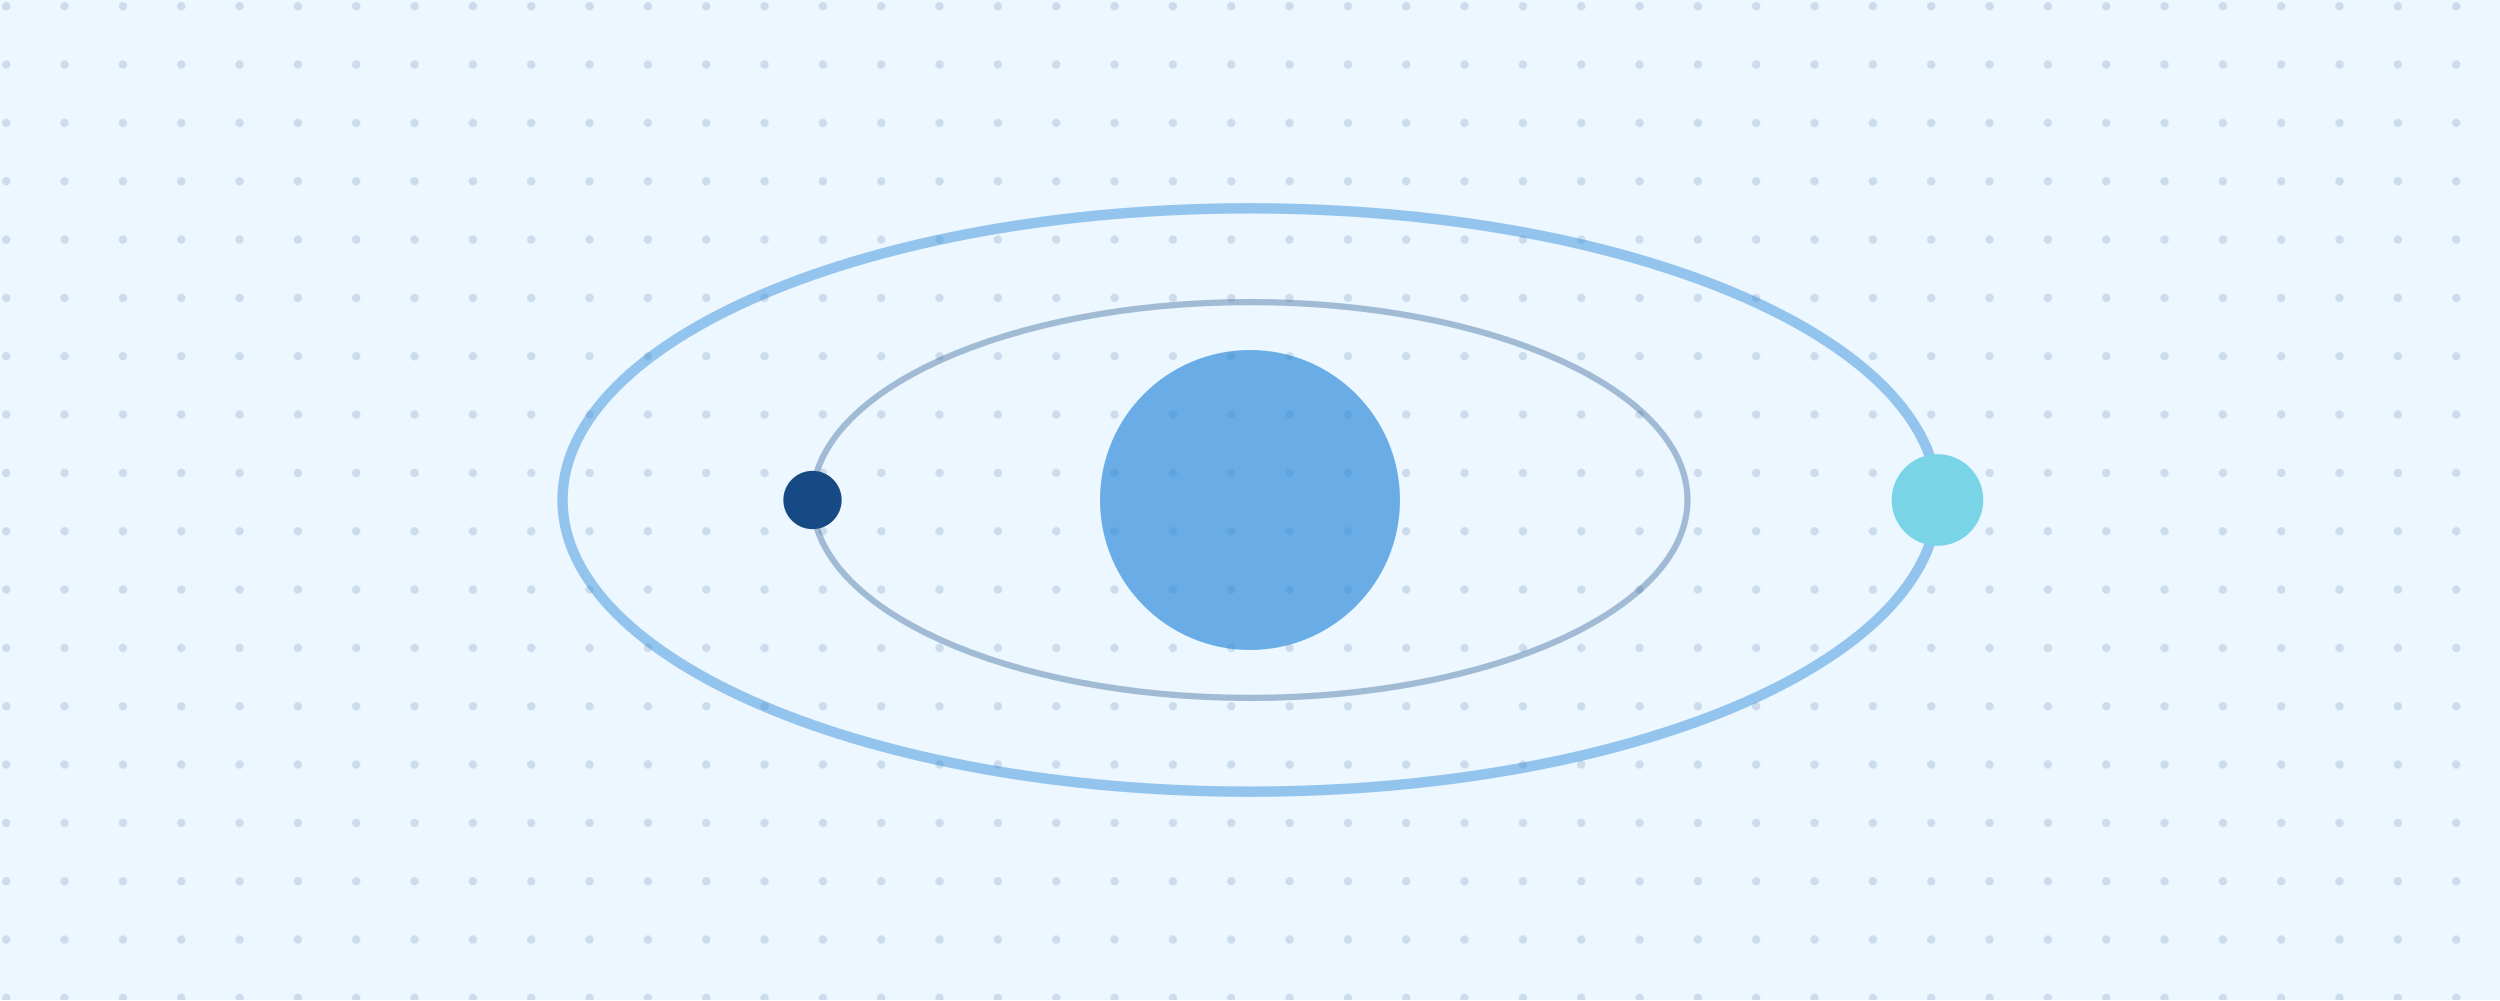
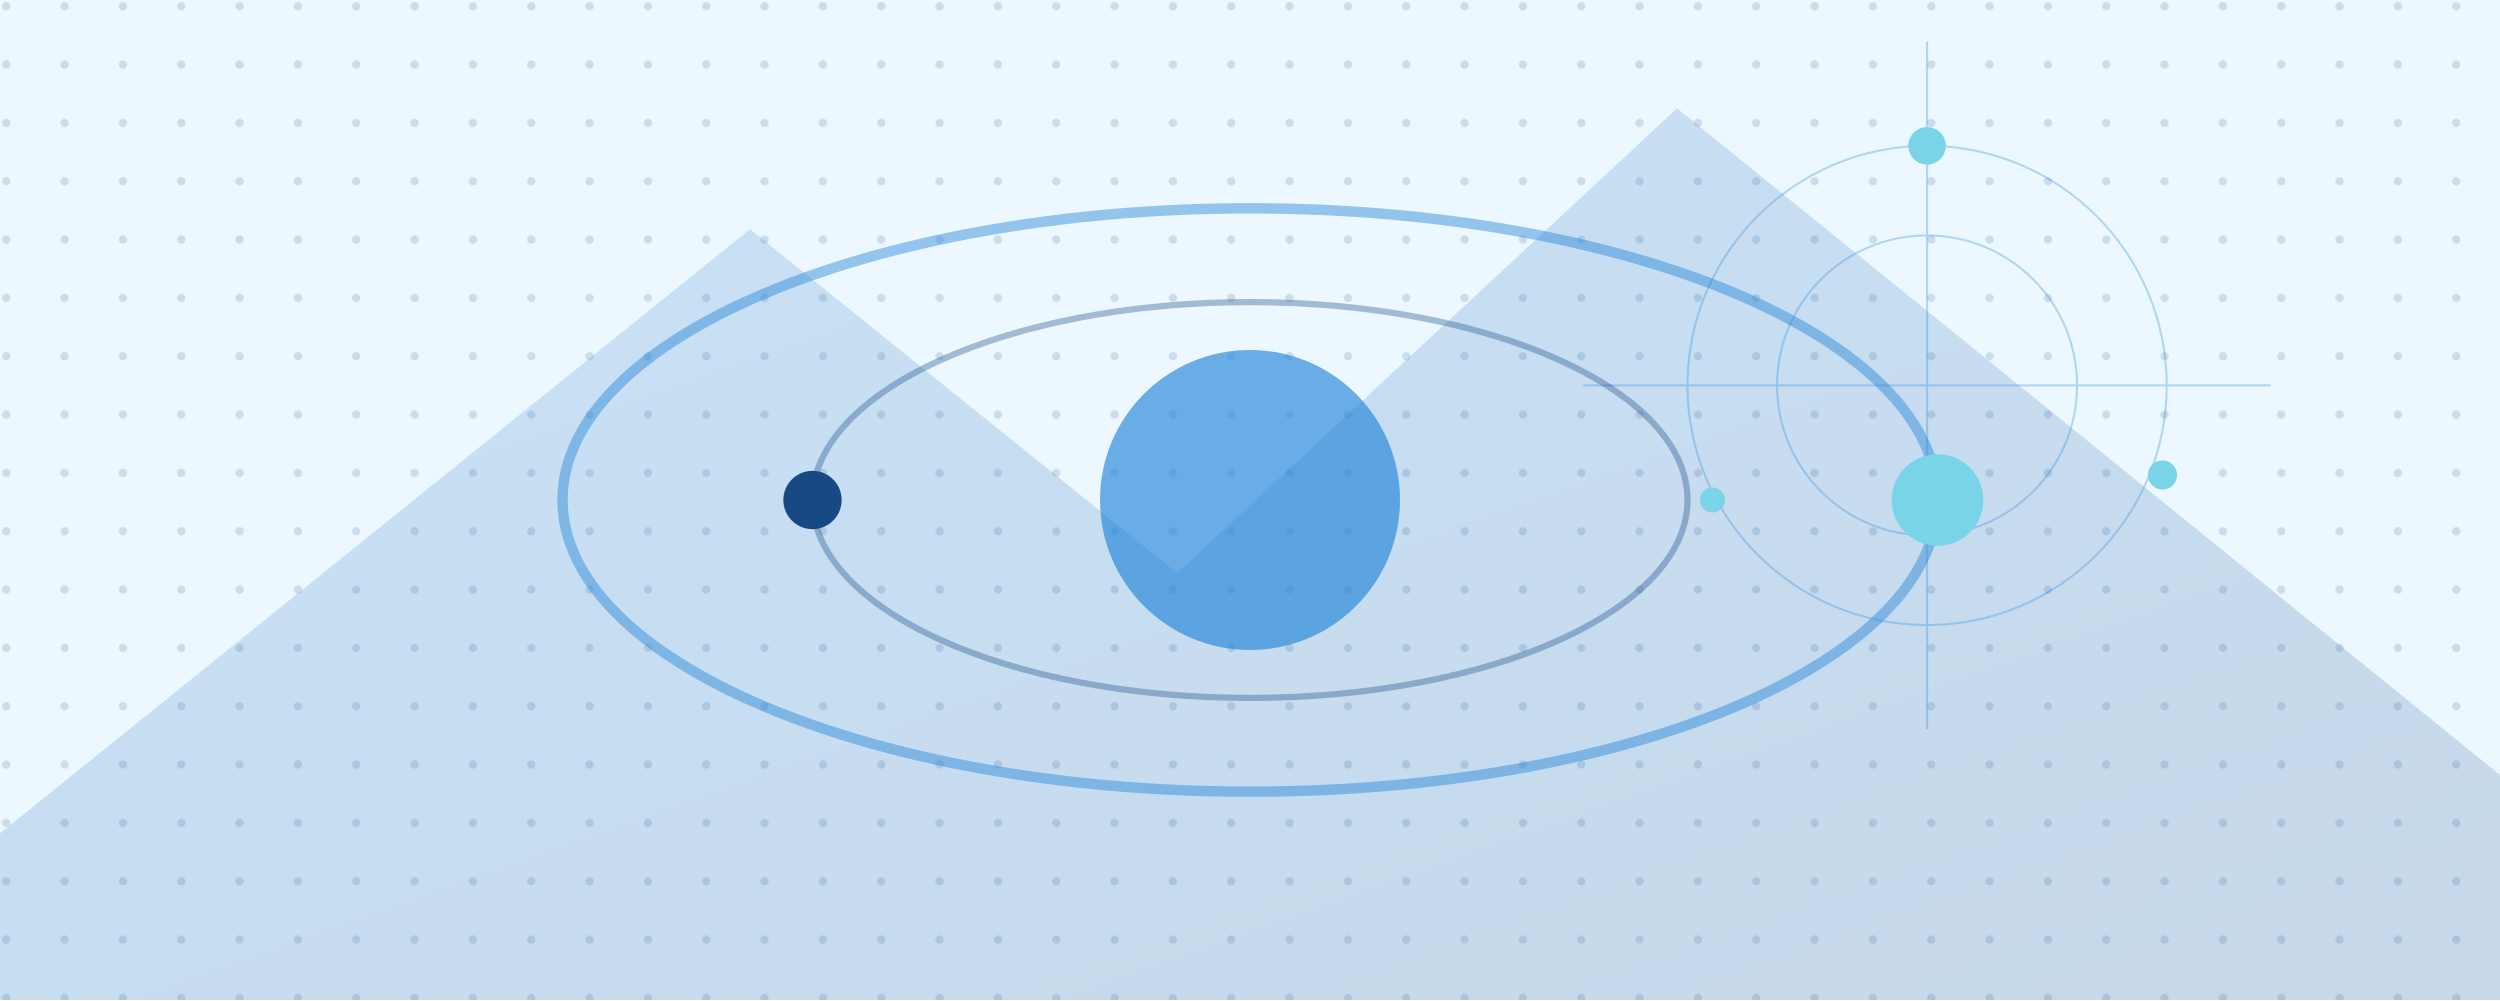
<svg xmlns="http://www.w3.org/2000/svg" viewBox="0 0 1200 480" role="img" aria-label="原创动态视觉素材 034">
  <style>.motion{animation:orbit 4.8s ease-in-out infinite;transform-box:fill-box;transform-origin:center}@keyframes orbit{0%,100%{transform:none;opacity:1}50%{transform:rotate(360deg)}}@media(prefers-reduced-motion:reduce){.motion{animation:none}}</style>
  <defs>
-     <linearGradient id="g23" x1="0" y1="0" x2="1" y2="1">
+     <linearGradient id="g3" x1="0" y1="0" x2="1" y2="1">
      <stop stop-color="#2386d8" />
      <stop offset="1" stop-color="#174a84" />
    </linearGradient>
-     <linearGradient id="fade23" x1="0" y1="0" x2="1" y2="0">
+     <linearGradient id="fade3" x1="0" y1="0" x2="1" y2="0">
      <stop stop-color="#2386d8" stop-opacity="0" />
      <stop offset=".5" stop-color="#2386d8" stop-opacity=".65" />
      <stop offset="1" stop-color="#2386d8" stop-opacity="0" />
    </linearGradient>
-     <pattern id="dots23" width="28" height="28" patternUnits="userSpaceOnUse">
+     <pattern id="dots3" width="28" height="28" patternUnits="userSpaceOnUse">
      <circle cx="3" cy="3" r="2" fill="#174a84" opacity=".16" />
    </pattern>
-     <filter id="soft23">
+     <filter id="soft3">
      <feGaussianBlur stdDeviation="18" />
    </filter>
  </defs>
  <rect width="1200" height="480" fill="#edf7ff" />
-   <rect width="1200" height="480" fill="url(#dots23)" />
+   <rect width="1200" height="480" fill="url(#dots3)" />
+   <path d="M0 400L360 110l205 165L805 52l395 320v108H0Z" fill="url(#g3)" opacity=".18" />
+   <g fill="none" stroke="#2386d8" opacity=".3">
+     <circle cx="925" cy="185" r="115" />
+     <circle cx="925" cy="185" r="72" />
+     <path d="M760 185h330M925 20v330" />
+   </g>
+   <g fill="#79d4e8">
+     <circle cx="925" cy="70" r="9" />
+     <circle cx="1038" cy="228" r="7" />
+     <circle cx="822" cy="240" r="6" />
+   </g>
  <g transform="translate(600 240)">
    <ellipse rx="330" ry="140" fill="none" stroke="#2386d8" stroke-width="5" opacity=".45" />
    <ellipse rx="210" ry="95" fill="none" stroke="#174a84" stroke-width="3" opacity=".35" />
    <g class="motion">
      <circle cx="330" r="22" fill="#79d4e8" />
      <circle cx="-210" r="14" fill="#174a84" />
    </g>
    <circle r="72" fill="#2386d8" opacity=".65" />
  </g>
</svg>
